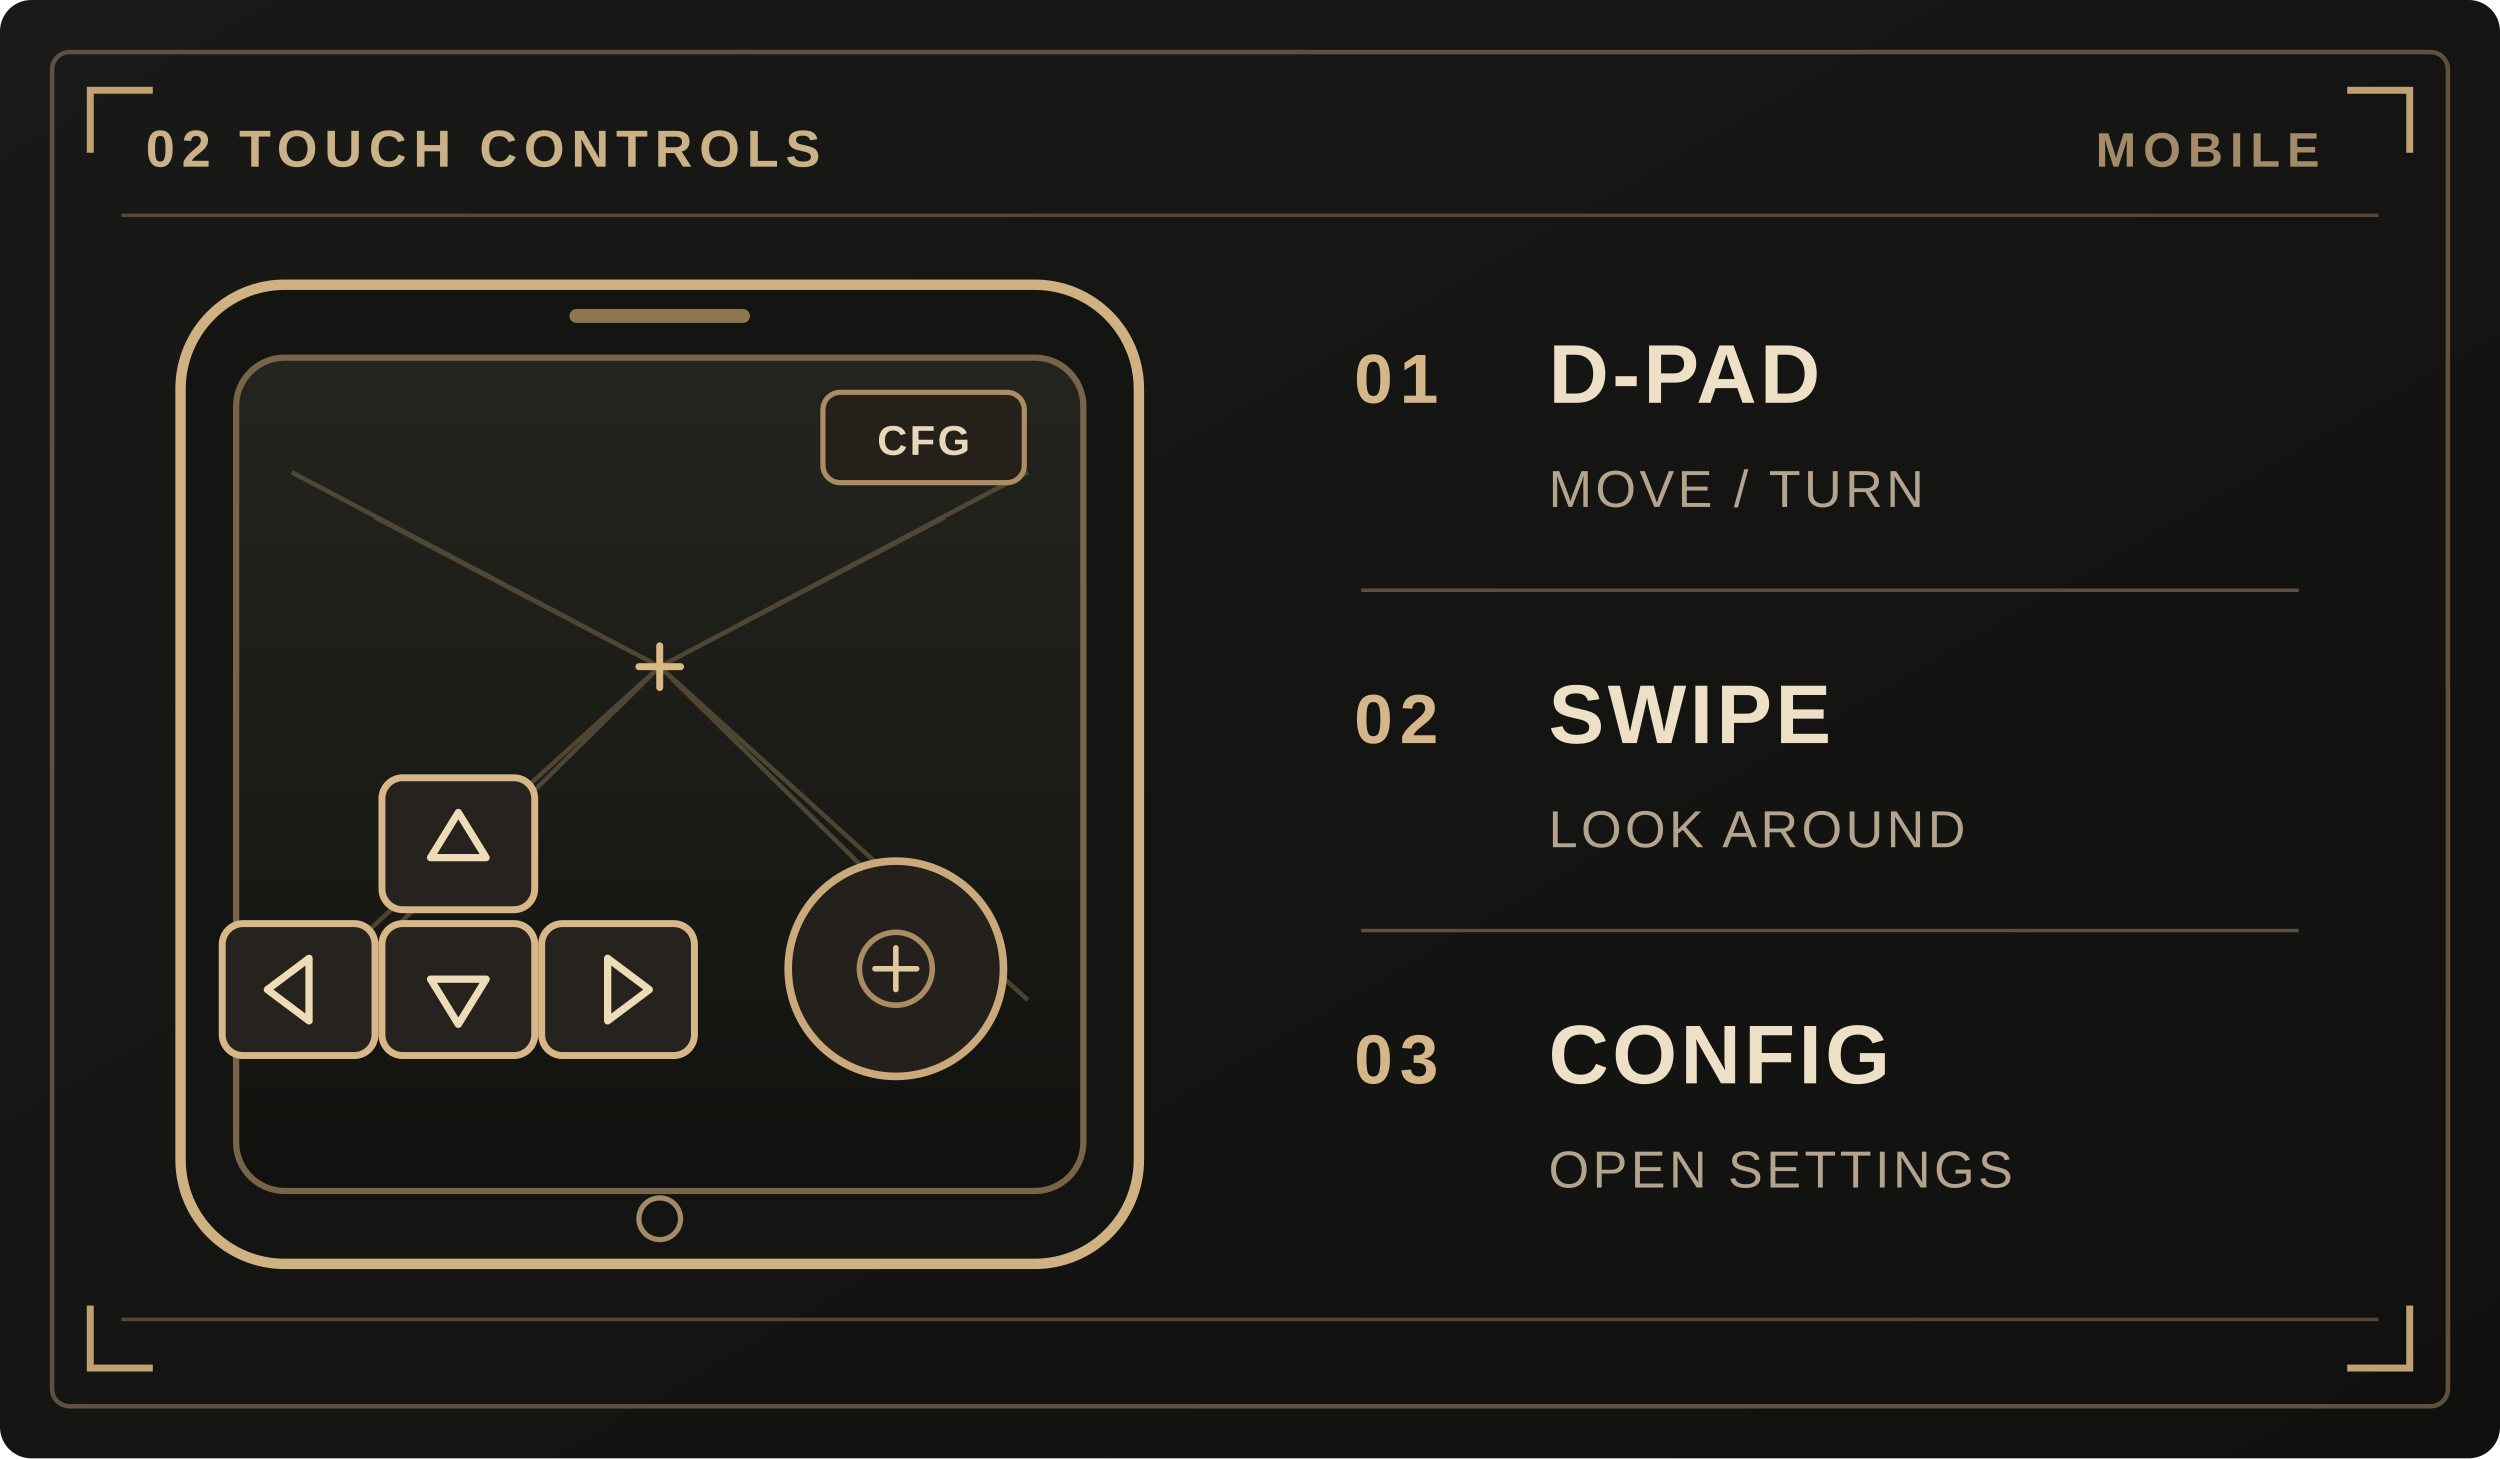
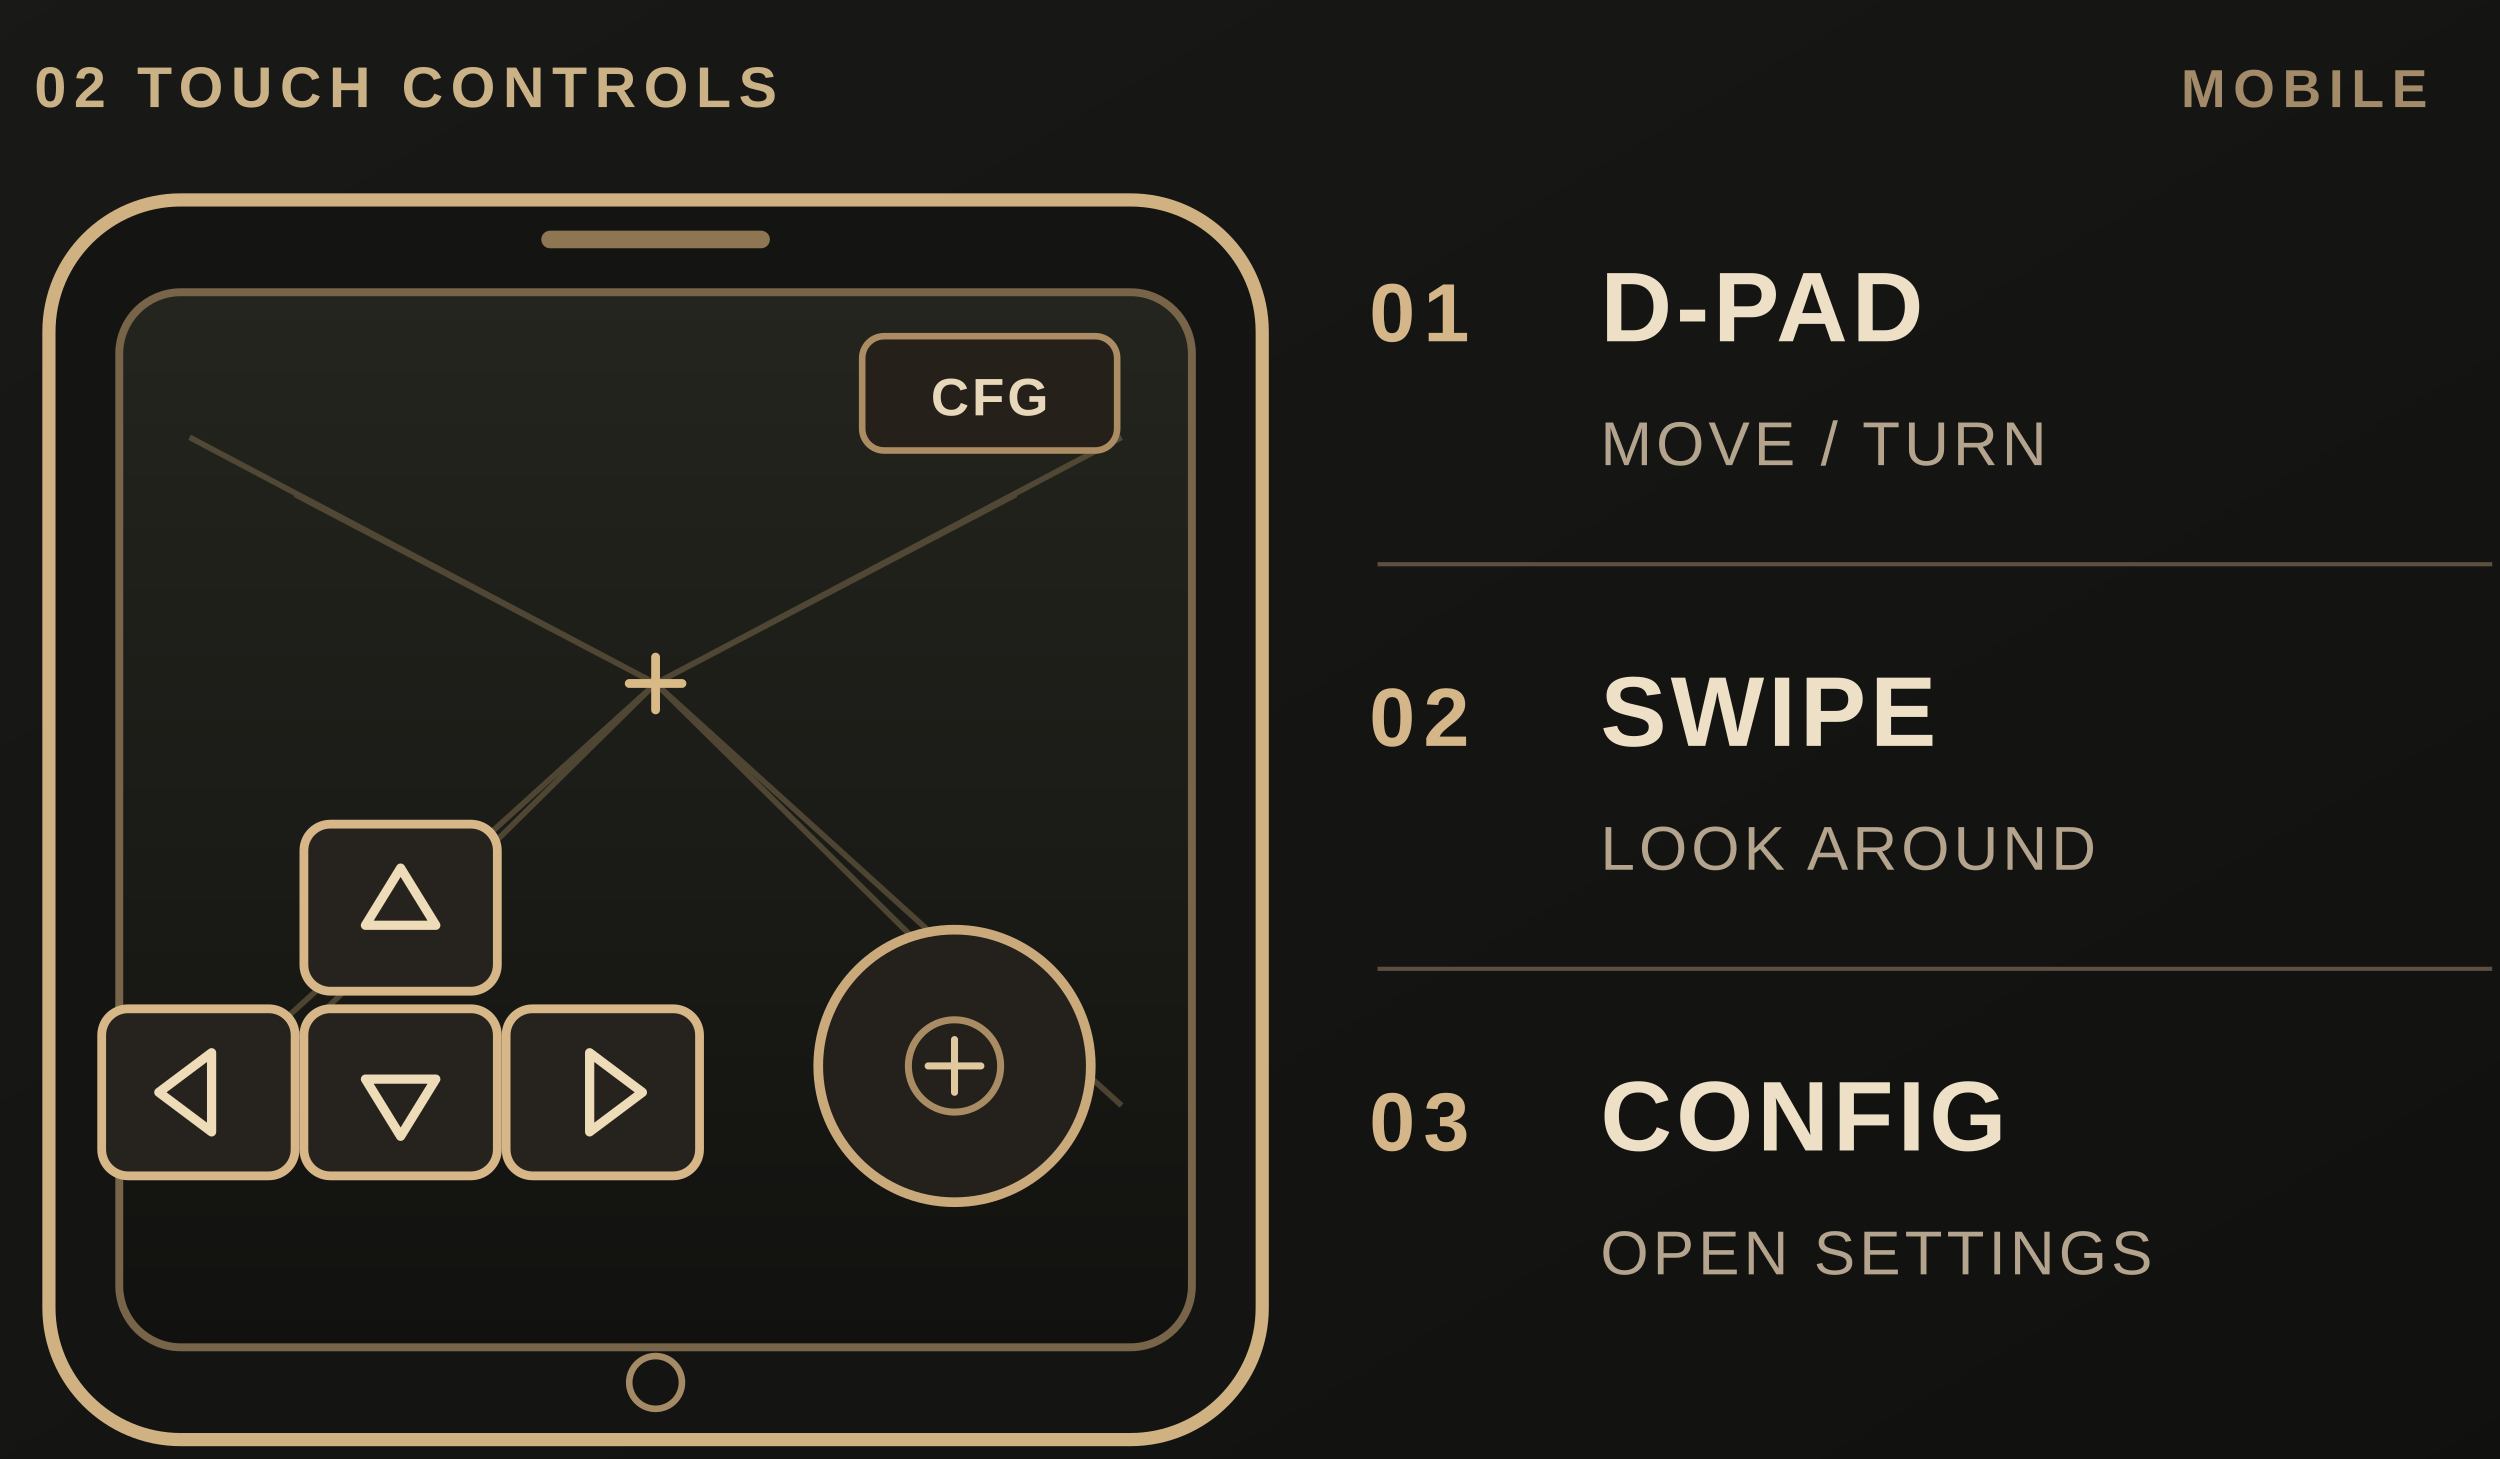
- <svg xmlns="http://www.w3.org/2000/svg" width="720" height="420" viewBox="0 0 720 420" role="img">
+ <svg xmlns="http://www.w3.org/2000/svg" width="720" height="420" viewBox="33 20 654 381.5" role="img">
  <defs>
    <linearGradient id="bg" x1="0" y1="0" x2="1" y2="1">
      <stop offset="0" stop-color="#191a18" />
      <stop offset="1" stop-color="#10110f" />
    </linearGradient>
    <linearGradient id="screen" x1="0" y1="0" x2="0" y2="1">
      <stop offset="0" stop-color="#25251f" />
      <stop offset="1" stop-color="#11110f" />
    </linearGradient>
  </defs>
  <rect width="720" height="420" rx="9" fill="url(#bg)" />
-   <rect x="15" y="15" width="690" height="390" rx="5" fill="none" stroke="#5f503f" stroke-width="1.3" />
-   <path d="M26 44V26h18M676 26h18v18M26 376v18h18M676 394h18v-18" fill="none" stroke="#bfa175" stroke-width="2" />
-   <path d="M35 62h650" stroke="#544738" stroke-width="1" />
-   <path d="M35 380h650" stroke="#544738" stroke-width="1" />
  <text x="42" y="48" fill="#cbb286" font-size="15" font-weight="600" font-family="Arial, Helvetica, sans-serif" letter-spacing="2">02 TOUCH CONTROLS</text>
  <text x="668" y="48" fill="#a38a69" font-size="14" font-weight="600" font-family="Arial, Helvetica, sans-serif" text-anchor="end" letter-spacing="2">MOBILE</text>
-   <rect x="52" y="82" width="276" height="282" rx="30" fill="#141512" stroke="#d0b181" stroke-width="3" />
-   <rect x="68" y="103" width="244" height="240" rx="14" fill="url(#screen)" stroke="#786449" stroke-width="1.8" />
-   <rect x="164" y="89" width="52" height="4" rx="2" fill="#8f7653" />
-   <circle cx="190" cy="351" r="6" fill="none" stroke="#a58b65" stroke-width="1.5" />
-   <path d="M84 136L190 192 296 136M84 288l106-96 106 96M108 149L190 192 272 149M108 273l82-81 82 81" fill="none" stroke="#6f6045" stroke-width="1.3" opacity=".6" />
-   <path d="M190 186v12m-6-6h12" stroke="#d9ba87" stroke-width="2" stroke-linecap="round" />
-   <g stroke="#d7b788" stroke-width="2" fill="#26231e">
-     <rect x="110" y="224" width="44" height="38" rx="6" />
-     <rect x="64" y="266" width="44" height="38" rx="6" />
-     <rect x="110" y="266" width="44" height="38" rx="6" />
-     <rect x="156" y="266" width="44" height="38" rx="6" />
+   <g transform="translate(-14 -22) scale(1.15)">
+     <rect x="52" y="82" width="276" height="282" rx="30" fill="#141512" stroke="#d0b181" stroke-width="3" />
+     <rect x="68" y="103" width="244" height="240" rx="14" fill="url(#screen)" stroke="#786449" stroke-width="1.8" />
+     <rect x="164" y="89" width="52" height="4" rx="2" fill="#8f7653" />
+     <circle cx="190" cy="351" r="6" fill="none" stroke="#a58b65" stroke-width="1.5" />
+     <path d="M84 136L190 192 296 136M84 288l106-96 106 96M108 149L190 192 272 149M108 273l82-81 82 81" fill="none" stroke="#6f6045" stroke-width="1.3" opacity=".6" />
+     <path d="M190 186v12m-6-6h12" stroke="#d9ba87" stroke-width="2" stroke-linecap="round" />
+     <g stroke="#d7b788" stroke-width="2" fill="#26231e">
+       <rect x="110" y="224" width="44" height="38" rx="6" />
+       <rect x="64" y="266" width="44" height="38" rx="6" />
+       <rect x="110" y="266" width="44" height="38" rx="6" />
+       <rect x="156" y="266" width="44" height="38" rx="6" />
+     </g>
+     <path d="M132 234l-8 13h16zM77 285l12-9v18zM132 295l-8-13h16zM187 285l-12 9v-18z" fill="none" stroke="#eedbb8" stroke-width="2.1" stroke-linejoin="round" />
+     <circle cx="258" cy="279" r="31" fill="#24201c" stroke="#caaa7b" stroke-width="2.2" />
+     <circle cx="258" cy="279" r="10.5" fill="none" stroke="#a98c63" stroke-width="1.6" />
+     <path d="M252 279h12m-6-6v12" stroke="#e1c99f" stroke-width="1.6" stroke-linecap="round" />
+     <rect x="237" y="113" width="58" height="26" rx="5" fill="#25201a" stroke="#ac8c62" stroke-width="1.5" />
+     <text x="266" y="131" fill="#e8d8bb" font-size="12" font-weight="600" font-family="Arial, Helvetica, sans-serif" text-anchor="middle" letter-spacing="0.7">CFG</text>
  </g>
-   <path d="M132 234l-8 13h16zM77 285l12-9v18zM132 295l-8-13h16zM187 285l-12 9v-18z" fill="none" stroke="#eedbb8" stroke-width="2.1" stroke-linejoin="round" />
-   <circle cx="258" cy="279" r="31" fill="#24201c" stroke="#caaa7b" stroke-width="2.2" />
-   <circle cx="258" cy="279" r="10.5" fill="none" stroke="#a98c63" stroke-width="1.6" />
-   <path d="M252 279h12m-6-6v12" stroke="#e1c99f" stroke-width="1.6" stroke-linecap="round" />
-   <rect x="237" y="113" width="58" height="26" rx="5" fill="#25201a" stroke="#ac8c62" stroke-width="1.5" />
-   <text x="266" y="131" fill="#e8d8bb" font-size="12" font-weight="600" font-family="Arial, Helvetica, sans-serif" text-anchor="middle" letter-spacing="0.7">CFG</text>
-   <text x="390" y="116" fill="#d5b689" font-size="20" font-weight="600" font-family="Arial, Helvetica, sans-serif" letter-spacing="2">01</text>
-   <text x="446" y="116" fill="#eee0c6" font-size="24" font-weight="600" font-family="Arial, Helvetica, sans-serif" letter-spacing="1">D-PAD</text>
-   <text x="446" y="146" fill="#b4a48d" font-size="15" font-weight="500" font-family="Arial, Helvetica, sans-serif" letter-spacing="1">MOVE / TURN</text>
-   <path d="M392 170H662" stroke="#5d5041" stroke-width="1" />
-   <text x="390" y="214" fill="#d5b689" font-size="20" font-weight="600" font-family="Arial, Helvetica, sans-serif" letter-spacing="2">02</text>
-   <text x="446" y="214" fill="#eee0c6" font-size="24" font-weight="600" font-family="Arial, Helvetica, sans-serif" letter-spacing="1">SWIPE</text>
-   <text x="446" y="244" fill="#b4a48d" font-size="15" font-weight="500" font-family="Arial, Helvetica, sans-serif" letter-spacing="1">LOOK AROUND</text>
-   <path d="M392 268H662" stroke="#5d5041" stroke-width="1" />
-   <text x="390" y="312" fill="#d5b689" font-size="20" font-weight="600" font-family="Arial, Helvetica, sans-serif" letter-spacing="2">03</text>
-   <text x="446" y="312" fill="#eee0c6" font-size="24" font-weight="600" font-family="Arial, Helvetica, sans-serif" letter-spacing="1">CONFIG</text>
-   <text x="446" y="342" fill="#b4a48d" font-size="15" font-weight="500" font-family="Arial, Helvetica, sans-serif" letter-spacing="1">OPEN SETTINGS</text>
+   <g transform="translate(-30 -16) scale(1.08)">
+     <text x="390" y="116" fill="#d5b689" font-size="20" font-weight="600" font-family="Arial, Helvetica, sans-serif" letter-spacing="2">01</text>
+     <text x="446" y="116" fill="#eee0c6" font-size="24" font-weight="600" font-family="Arial, Helvetica, sans-serif" letter-spacing="1">D-PAD</text>
+     <text x="446" y="146" fill="#b4a48d" font-size="15" font-weight="500" font-family="Arial, Helvetica, sans-serif" letter-spacing="1">MOVE / TURN</text>
+     <path d="M392 170H662" stroke="#5d5041" stroke-width="1" />
+     <text x="390" y="214" fill="#d5b689" font-size="20" font-weight="600" font-family="Arial, Helvetica, sans-serif" letter-spacing="2">02</text>
+     <text x="446" y="214" fill="#eee0c6" font-size="24" font-weight="600" font-family="Arial, Helvetica, sans-serif" letter-spacing="1">SWIPE</text>
+     <text x="446" y="244" fill="#b4a48d" font-size="15" font-weight="500" font-family="Arial, Helvetica, sans-serif" letter-spacing="1">LOOK AROUND</text>
+     <path d="M392 268H662" stroke="#5d5041" stroke-width="1" />
+     <text x="390" y="312" fill="#d5b689" font-size="20" font-weight="600" font-family="Arial, Helvetica, sans-serif" letter-spacing="2">03</text>
+     <text x="446" y="312" fill="#eee0c6" font-size="24" font-weight="600" font-family="Arial, Helvetica, sans-serif" letter-spacing="1">CONFIG</text>
+     <text x="446" y="342" fill="#b4a48d" font-size="15" font-weight="500" font-family="Arial, Helvetica, sans-serif" letter-spacing="1">OPEN SETTINGS</text>
+   </g>
</svg>
